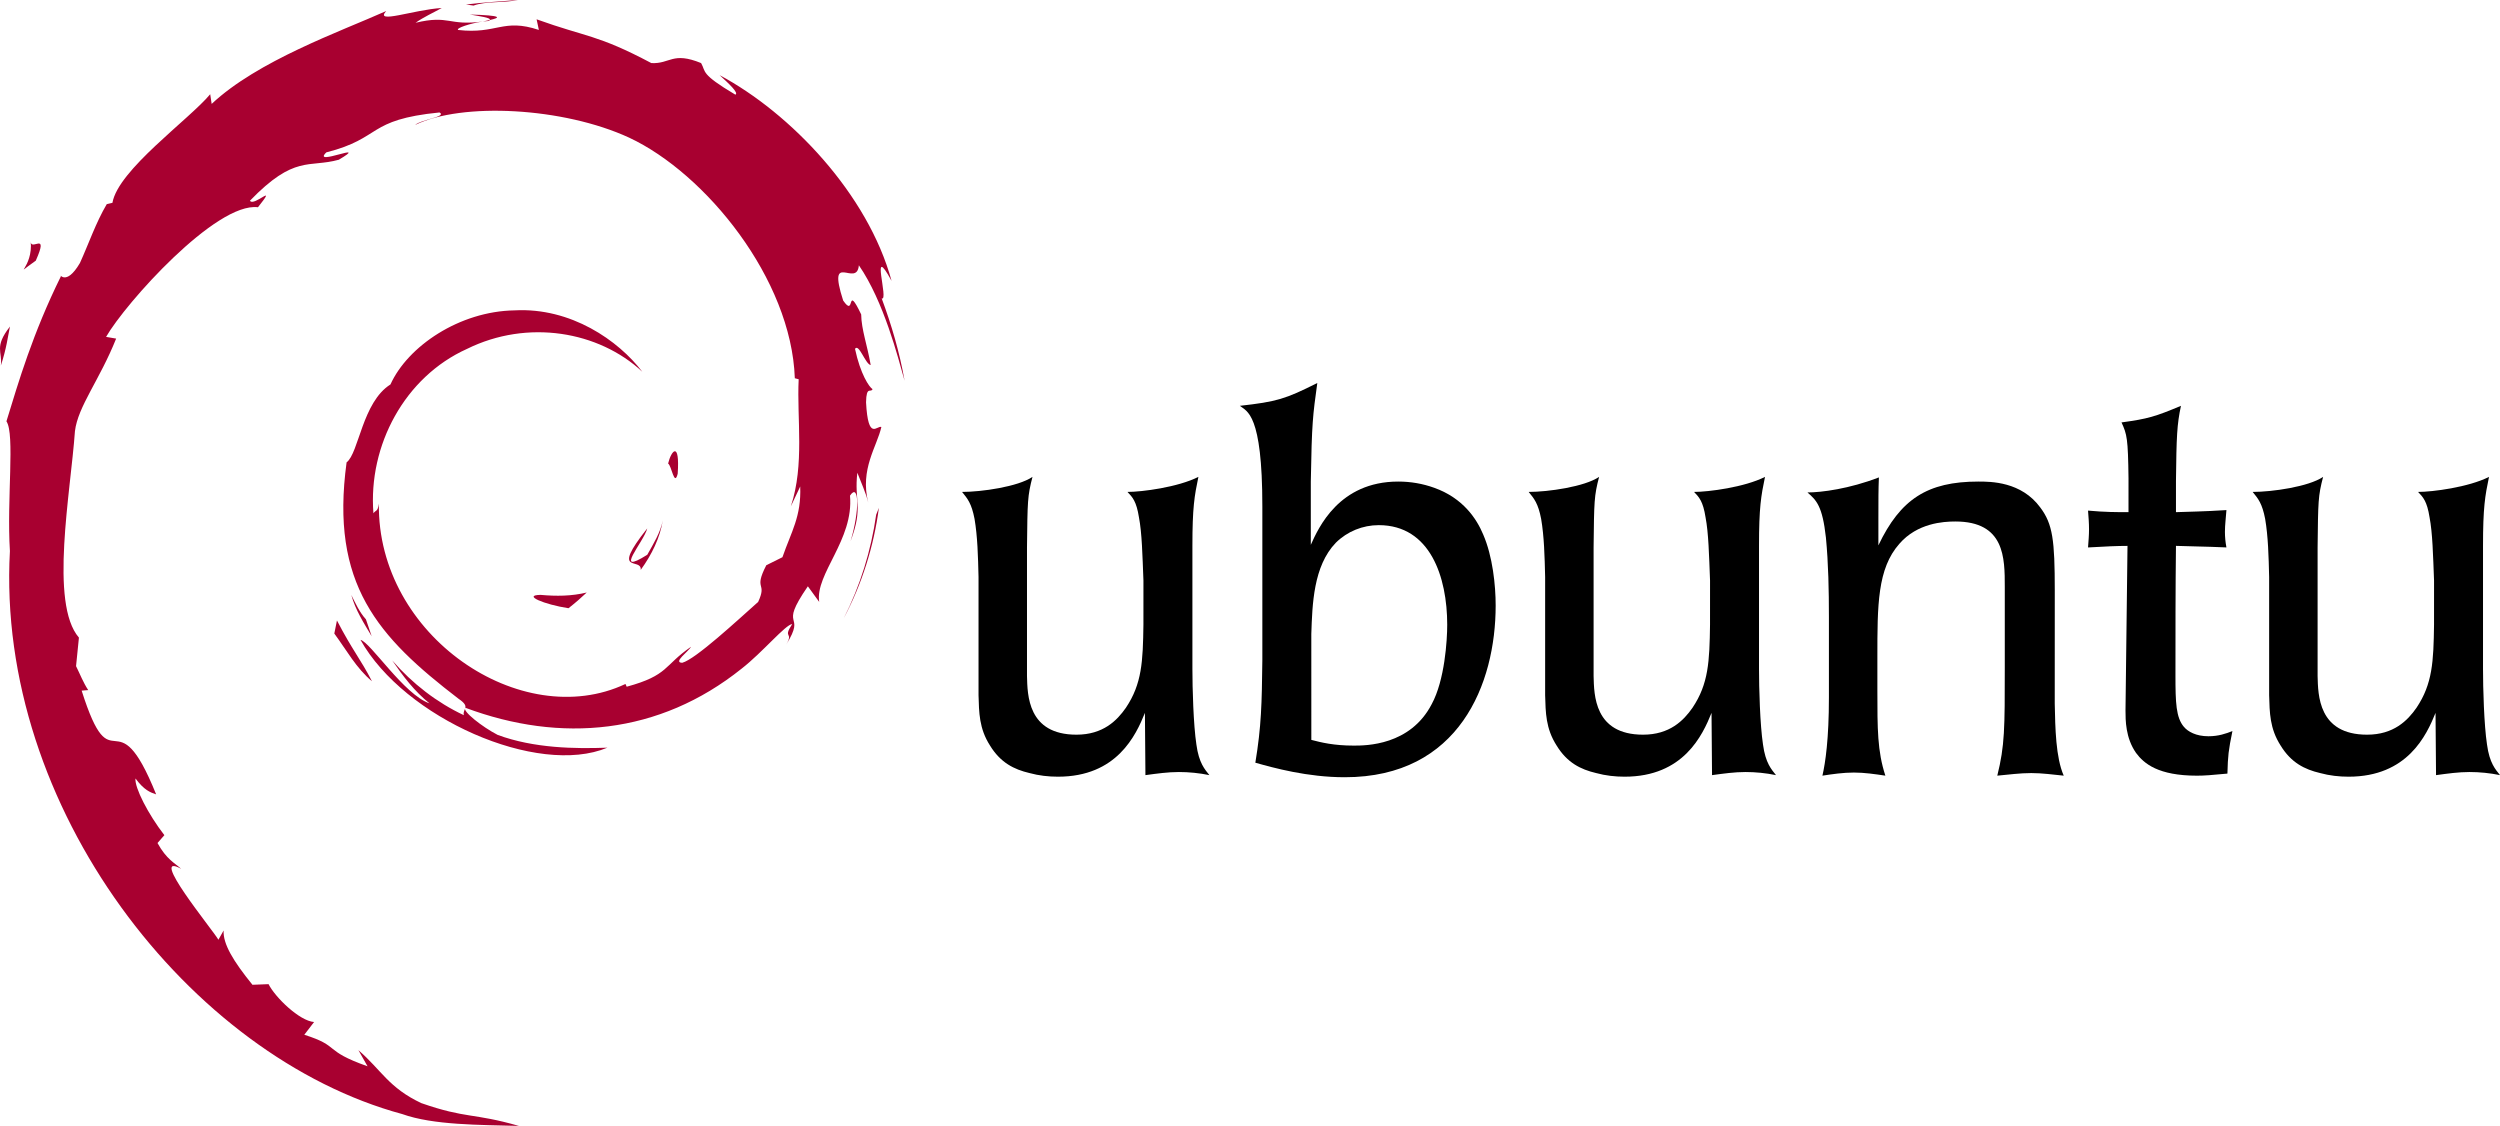
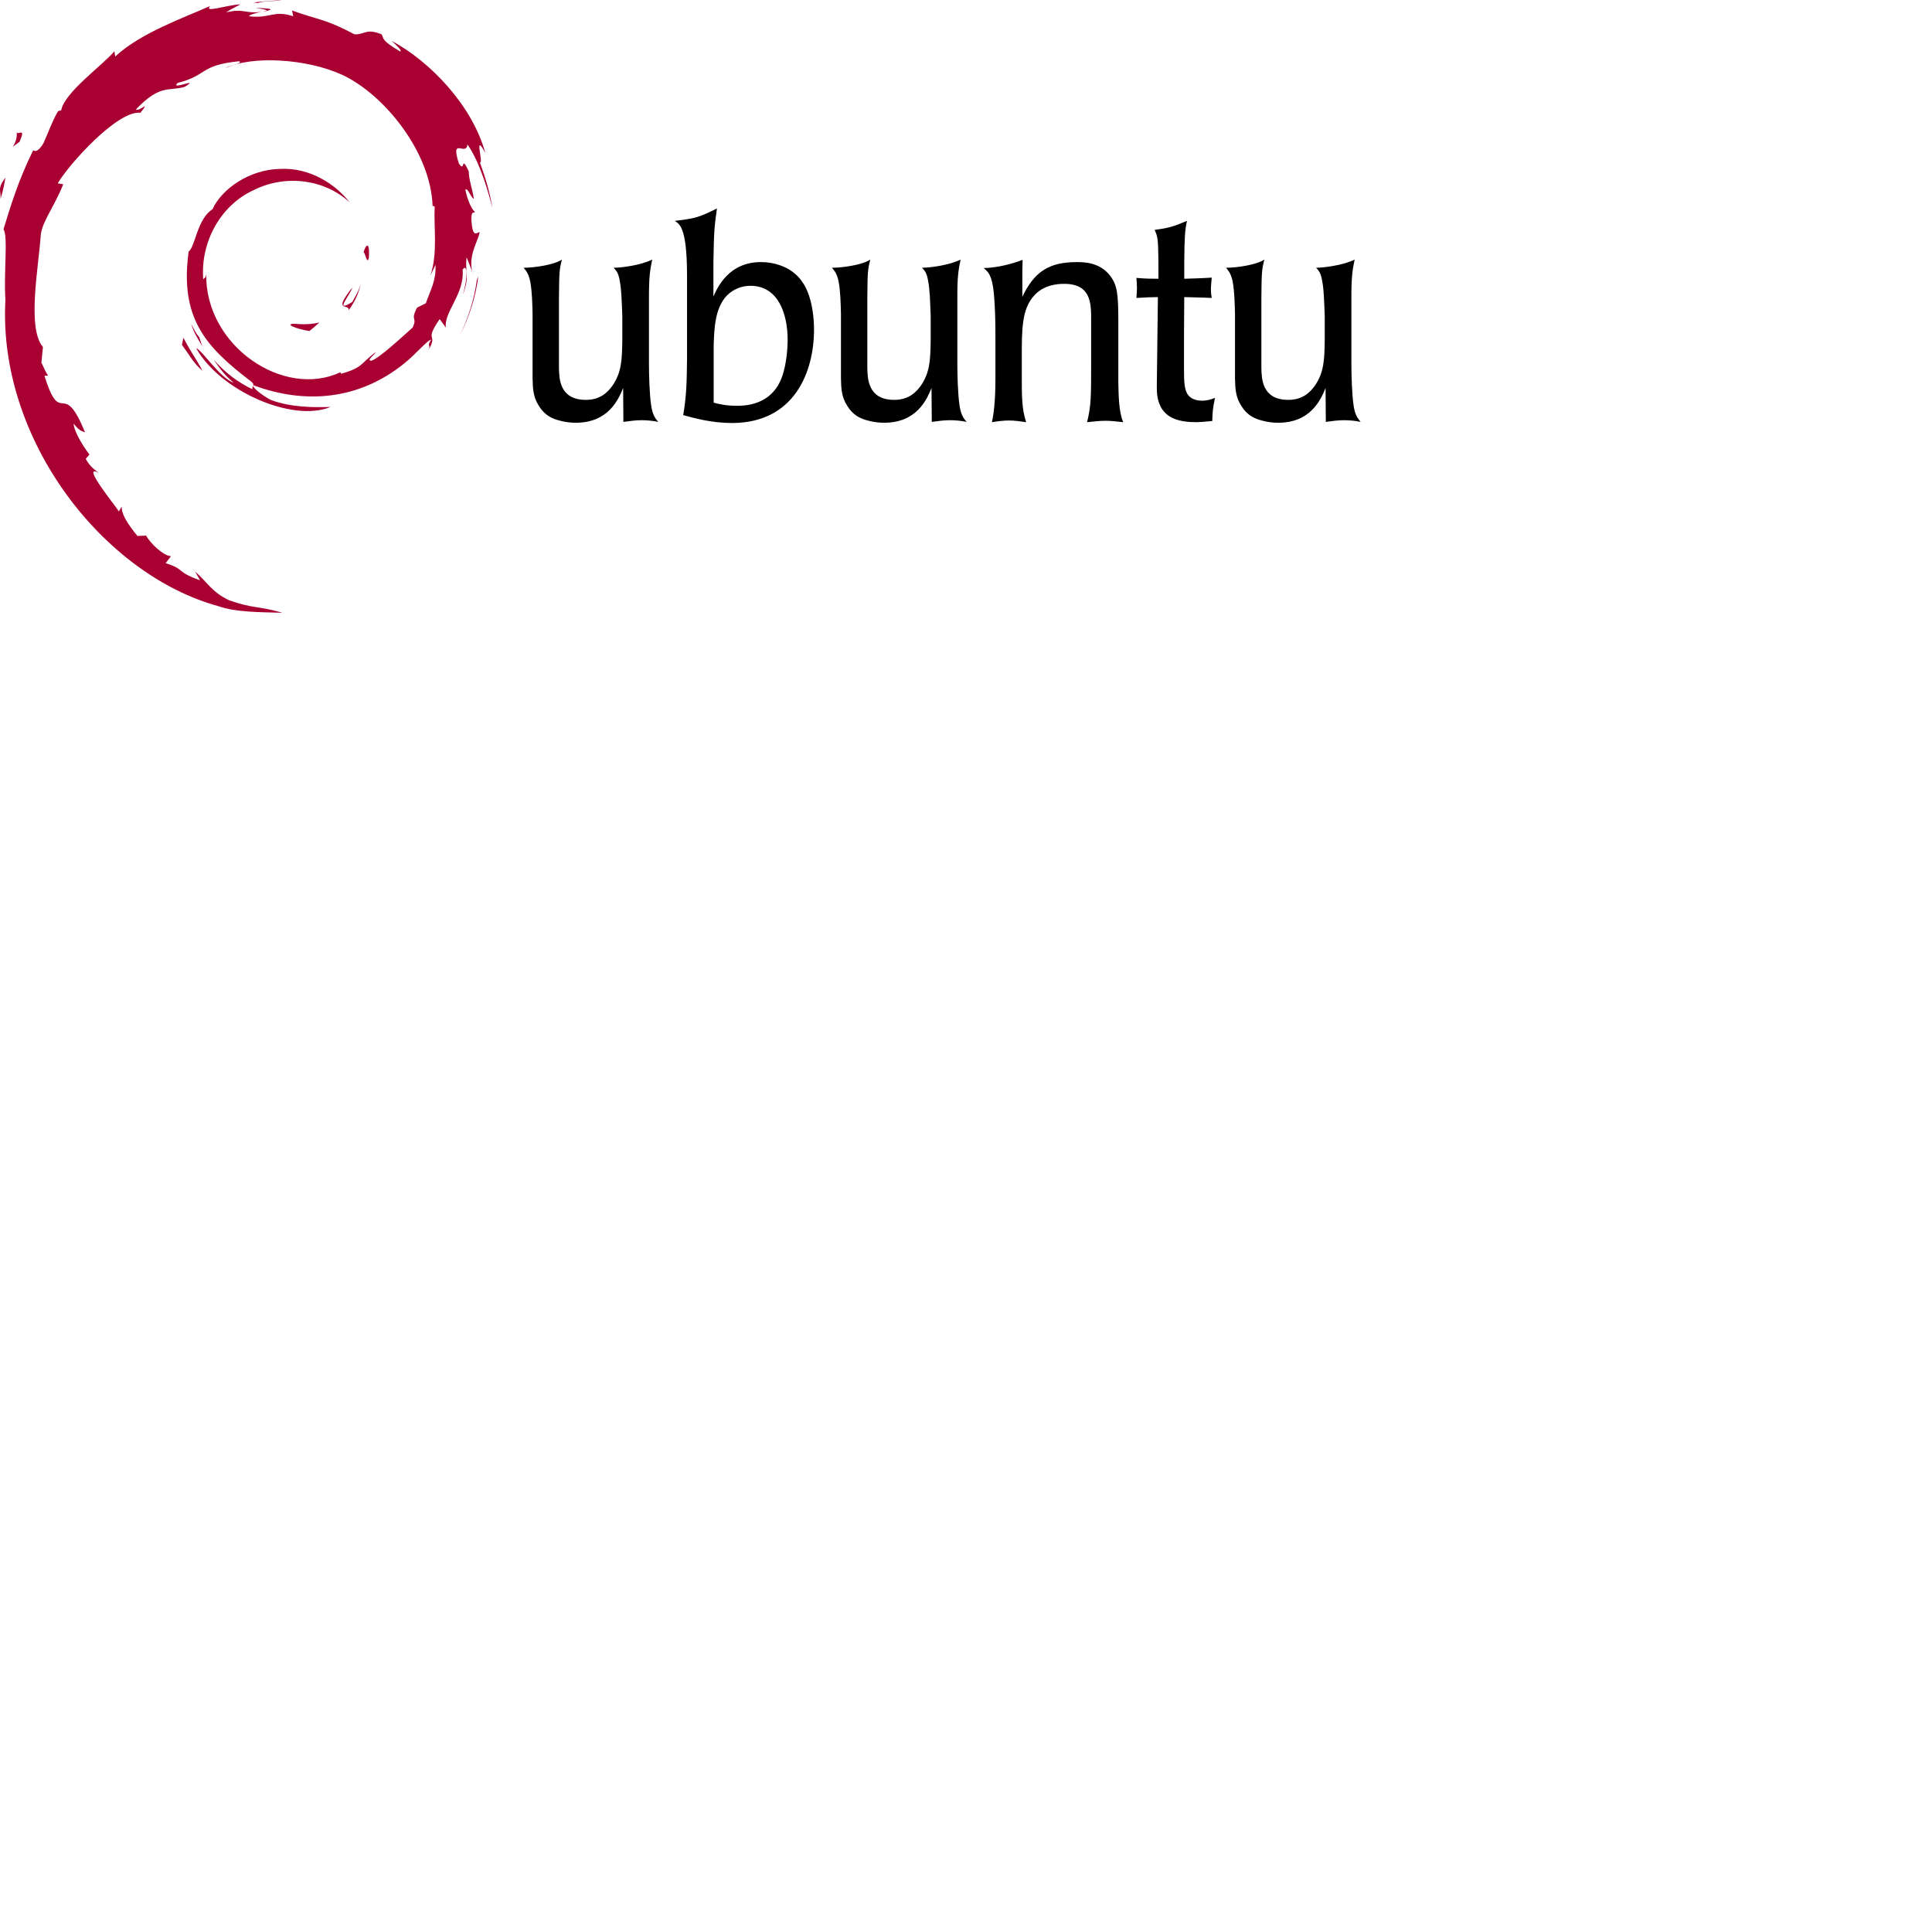
- <svg xmlns="http://www.w3.org/2000/svg" id="svg859" version="1.1" viewBox="0 0 140.852 63.435" height="63.435mm" width="140.852mm">
+ <svg xmlns="http://www.w3.org/2000/svg" id="svg859" version="1.1" viewBox="0 0 200 200" height="200mm" width="200mm">
  <defs id="defs853" />
-   <g transform="translate(-16.94182,-12.59327)" id="layer1">
-     <g transform="matrix(0.703456,0,0,0.703456,4.511032,12.59327)" id="g931" style="overflow:visible">
-       <g id="Layer_1">
-         <g id="g901">
-           <path style="fill:#a80030" d="m 60.969,47.645 c -1.494,0.02 0.281,0.768 2.232,1.069 0.541,-0.422 1.027,-0.846 1.463,-1.26 -1.213,0.297 -2.449,0.304 -3.695,0.191" id="path863" />
-           <path style="fill:#a80030" d="m 68.986,45.646 c 0.893,-1.229 1.541,-2.573 1.77,-3.963 -0.201,0.99 -0.736,1.845 -1.244,2.749 -2.793,1.759 -0.264,-1.044 -0.002,-2.111 -3.002,3.783 -0.414,2.268 -0.524,3.325" id="path865" />
-           <path style="fill:#a80030" d="m 71.949,37.942 c 0.182,-2.691 -0.529,-1.839 -0.768,-0.814 0.278,0.146 0.499,1.898 0.768,0.814" id="path867" />
-           <path style="fill:#a80030" d="m 55.301,1.163 c 0.798,0.142 1.724,0.252 1.591,0.443 0.876,-0.193 1.073,-0.367 -1.591,-0.443" id="path869" />
-           <path style="fill:#a80030" d="M 56.893,1.606 56.332,1.723 56.855,1.675 56.893,1.606" id="path871" />
-           <path style="fill:#a80030" d="m 81.762,38.962 c 0.09,2.416 -0.705,3.59 -1.424,5.666 l -1.293,0.643 c -1.057,2.054 0.105,1.304 -0.652,2.937 -1.652,1.467 -5.006,4.589 -6.08,4.875 -0.785,-0.017 0.531,-0.926 0.703,-1.281 -2.209,1.516 -1.773,2.276 -5.152,3.199 L 67.766,54.78 c -8.33,3.92 -19.902,-3.847 -19.75,-14.443 -0.088,0.672 -0.253,0.504 -0.437,0.774 -0.43,-5.451 2.518,-10.926 7.49,-13.165 4.863,-2.406 10.564,-1.42 14.045,1.829 -1.912,-2.506 -5.721,-5.163 -10.232,-4.917 -4.421,0.072 -8.558,2.881 -9.938,5.932 -2.264,1.425 -2.528,5.496 -3.514,6.242 -1.329,9.76 2.497,13.975 8.97,18.936 1.016,0.686 0.286,0.791 0.422,1.313 -2.15,-1.006 -4.118,-2.526 -5.738,-4.387 0.86,1.257 1.787,2.479 2.986,3.439 -2.029,-0.685 -4.738,-4.913 -5.527,-5.085 3.495,6.258 14.178,10.975 19.775,8.634 -2.59,0.096 -5.879,0.053 -8.787,-1.022 -1.225,-0.629 -2.884,-1.93 -2.587,-2.173 7.636,2.851 15.522,2.158 22.128,-3.137 1.682,-1.31 3.518,-3.537 4.049,-3.567 -0.799,1.202 0.137,0.578 -0.477,1.639 1.672,-2.701 -0.729,-1.1 1.73,-4.664 l 0.908,1.25 c -0.34,-2.244 2.785,-4.966 2.467,-8.512 0.717,-1.084 0.799,1.168 0.039,3.662 1.055,-2.767 0.279,-3.212 0.549,-5.496 0.291,0.768 0.678,1.583 0.875,2.394 -0.688,-2.675 0.703,-4.503 1.049,-6.058 -0.342,-0.15 -1.061,1.182 -1.227,-1.976 0.025,-1.372 0.383,-0.719 0.52,-1.057 -0.268,-0.155 -0.975,-1.207 -1.404,-3.224 0.309,-0.475 0.832,1.229 1.256,1.298 -0.273,-1.603 -0.742,-2.826 -0.762,-4.057 -1.24,-2.59 -0.439,0.346 -1.443,-1.112 -1.32,-4.114 1.094,-0.955 1.258,-2.823 1.998,2.895 3.137,7.385 3.662,9.244 -0.4,-2.267 -1.045,-4.464 -1.834,-6.589 0.609,0.257 -0.979,-4.663 0.791,-1.405 C 87.189,15.552 81,9.062 75.305,6.018 76,6.655 76.879,7.455 76.565,7.581 73.731,5.896 74.229,5.763 73.823,5.051 71.518,4.112 71.364,5.128 69.839,5.053 65.489,2.745 64.651,2.99 60.648,1.546 L 60.83,2.398 C 57.949,1.438 57.473,2.76 54.36,2.4 54.171,2.253 55.358,1.864 56.336,1.723 53.55,2.091 53.68,1.173 50.954,1.824 51.625,1.353 52.337,1.04 53.053,0.64 50.782,0.778 47.629,1.962 48.602,0.884 44.897,2.538 38.316,4.859 34.623,8.322 L 34.507,7.546 c -1.692,2.031 -7.379,6.066 -7.832,8.699 l -0.453,0.105 c -0.879,1.491 -1.45,3.18 -2.148,4.713 -1.151,1.963 -1.688,0.756 -1.524,1.064 -2.265,4.592 -3.392,8.45 -4.363,11.616 0.692,1.035 0.017,6.232 0.278,10.391 -1.136,20.544 14.418,40.489 31.42,45.093 2.492,0.893 6.197,0.861 9.349,0.949 -3.718,-1.064 -4.198,-0.563 -7.822,-1.826 -2.613,-1.232 -3.185,-2.637 -5.037,-4.244 l 0.733,1.295 c -3.63,-1.285 -2.111,-1.59 -5.065,-2.525 l 0.783,-1.021 c -1.177,-0.09 -3.117,-1.982 -3.647,-3.033 l -1.288,0.051 c -1.546,-1.906 -2.371,-3.283 -2.31,-4.35 l -0.416,0.742 c -0.471,-0.809 -5.691,-7.158 -2.983,-5.68 -0.503,-0.458 -1.172,-0.747 -1.897,-2.066 l 0.551,-0.629 c -1.301,-1.677 -2.398,-3.826 -2.314,-4.542 0.695,0.938 1.177,1.114 1.655,1.275 -3.291,-8.164 -3.476,-0.449 -5.967,-8.31 l 0.526,-0.042 c -0.403,-0.611 -0.65,-1.27 -0.974,-1.919 l 0.23,-2.285 c -2.368,-2.736 -0.662,-11.645 -0.319,-16.53 0.235,-1.986 1.977,-4.101 3.3,-7.418 l -0.806,-0.138 c 1.542,-2.688 8.802,-10.799 12.166,-10.383 1.629,-2.046 -0.324,-0.008 -0.643,-0.522 3.579,-3.703 4.704,-2.616 7.119,-3.283 2.603,-1.545 -2.235,0.604 -1.001,-0.589 4.503,-1.149 3.19,-2.614 9.063,-3.197 0.62,0.352 -1.437,0.544 -1.953,1.001 3.75,-1.836 11.869,-1.417 17.145,1.018 6.117,2.861 12.994,11.314 13.266,19.267 l 0.309,0.083 c -0.156,3.162 0.484,6.819 -0.627,10.177 l 0.751,-1.591" id="path873" />
-           <path style="fill:#a80030" d="m 44.658,49.695 -0.211,1.047 c 0.983,1.335 1.763,2.781 3.016,3.821 -0.902,-1.759 -1.571,-2.486 -2.805,-4.868" id="path875" />
-           <path style="fill:#a80030" d="m 46.979,49.605 c -0.52,-0.576 -0.826,-1.268 -1.172,-1.956 0.33,1.211 1.006,2.252 1.633,3.312 l -0.461,-1.356" id="path877" />
-           <path style="fill:#a80030" d="m 88.063,40.675 -0.219,0.552 c -0.402,2.858 -1.273,5.686 -2.605,8.309 1.472,-2.767 2.421,-5.794 2.824,-8.861" id="path879" />
-           <path style="fill:#a80030" d="M 55.598,0.446 C 56.607,0.077 58.08,0.243 59.154,0 57.756,0.117 56.365,0.187 54.992,0.362 l 0.606,0.084" id="path881" />
-           <path style="fill:#a80030" d="m 20.127,19.308 c 0.233,2.154 -1.62,2.991 0.41,1.569 1.09,-2.454 -0.424,-0.677 -0.41,-1.569" id="path883" />
-           <path style="fill:#a80030" d="m 17.739,29.282 c 0.469,-1.437 0.553,-2.299 0.732,-3.132 -1.293,1.654 -0.596,2.007 -0.732,3.132" id="path885" />
-         </g>
-       </g>
-     </g>
-     <g id="text935" style="font-style:normal;font-variant:normal;font-weight:bold;font-stretch:normal;font-size:28.683px;line-height:1.25;font-family:'Mrs Eaves OT';-inkscape-font-specification:'Mrs Eaves OT Bold';letter-spacing:0px;word-spacing:0px;fill:#000000;fill-opacity:1;stroke:none;stroke-width:0.717" transform="scale(0.9814274,1.018924)" aria-label="ubuntu">
-       <path id="path937" style="font-style:normal;font-variant:normal;font-weight:bold;font-stretch:normal;font-family:Poppl-Laudatio;-inkscape-font-specification:'Poppl-Laudatio Bold';letter-spacing:-0.487px;stroke-width:0.717" d="m 82.903,46.903 c -0.029,2.036 -0.086,3.27 -1.004,4.589 -0.516,0.717 -1.319,1.491 -2.84,1.491 -2.811,0 -2.811,-2.209 -2.84,-3.241 v -7.113 c 0.029,-2.553 0.029,-2.84 0.316,-3.901 -0.832,0.545 -2.926,0.832 -4.044,0.832 0.316,0.373 0.545,0.631 0.717,1.491 0.172,0.975 0.201,2.065 0.229,3.212 v 6.54 c 0.029,0.947 0.029,1.836 0.66,2.782 0.602,0.947 1.377,1.319 2.266,1.52 0.545,0.143 1.09,0.201 1.635,0.201 3.385,0 4.474,-2.295 4.991,-3.528 l 0.029,3.442 c 0.66,-0.086 1.291,-0.172 1.922,-0.172 0.574,0 1.176,0.057 1.75,0.172 -0.258,-0.316 -0.602,-0.66 -0.746,-1.692 -0.172,-1.09 -0.229,-3.126 -0.229,-4.188 V 42.543 c 0,-2.123 0.115,-2.754 0.344,-3.815 -1.176,0.574 -3.241,0.832 -4.073,0.832 0.287,0.287 0.516,0.516 0.66,1.405 0.172,0.86 0.201,2.094 0.258,3.499 z" />
-       <path id="path939" style="font-style:normal;font-variant:normal;font-weight:bold;font-stretch:normal;font-family:Poppl-Laudatio;-inkscape-font-specification:'Poppl-Laudatio Bold';letter-spacing:-0.487px;stroke-width:0.717" d="m 89.73,48.854 c -0.029,2.409 -0.057,3.671 -0.402,5.679 1.061,0.287 2.983,0.803 5.134,0.803 6.568,0 8.662,-5.163 8.662,-9.494 0,-1.119 -0.172,-2.725 -0.717,-3.93 -0.373,-0.86 -1.147,-2.008 -2.811,-2.581 -0.66,-0.229 -1.348,-0.344 -2.065,-0.344 -3.413,0 -4.589,2.581 -5.019,3.499 v -3.499 c 0.057,-3.27 0.115,-3.643 0.373,-5.45 -1.836,0.889 -2.323,1.033 -4.446,1.262 0.402,0.316 1.291,0.402 1.291,5.564 z m 2.811,-1.434 c 0.057,-1.635 0.115,-3.757 1.405,-5.048 0.66,-0.631 1.549,-0.975 2.467,-0.975 2.954,0 3.93,2.868 3.93,5.507 0,0.86 -0.143,3.069 -0.889,4.388 -1.233,2.295 -3.786,2.295 -4.474,2.295 -1.147,0 -1.864,-0.172 -2.438,-0.316 z" />
-       <path id="path941" style="font-style:normal;font-variant:normal;font-weight:bold;font-stretch:normal;font-family:Poppl-Laudatio;-inkscape-font-specification:'Poppl-Laudatio Bold';letter-spacing:-0.487px;stroke-width:0.717" d="m 115.43,46.903 c -0.029,2.036 -0.086,3.27 -1.004,4.589 -0.516,0.717 -1.319,1.491 -2.84,1.491 -2.811,0 -2.811,-2.209 -2.84,-3.241 v -7.113 c 0.029,-2.553 0.029,-2.84 0.316,-3.901 -0.832,0.545 -2.926,0.832 -4.044,0.832 0.316,0.373 0.545,0.631 0.717,1.491 0.172,0.975 0.201,2.065 0.229,3.212 v 6.54 c 0.029,0.947 0.029,1.836 0.66,2.782 0.602,0.947 1.377,1.319 2.266,1.52 0.545,0.143 1.09,0.201 1.635,0.201 3.385,0 4.474,-2.295 4.991,-3.528 l 0.029,3.442 c 0.66,-0.086 1.291,-0.172 1.922,-0.172 0.574,0 1.176,0.057 1.75,0.172 -0.258,-0.316 -0.602,-0.66 -0.746,-1.692 -0.172,-1.09 -0.229,-3.126 -0.229,-4.188 V 42.543 c 0,-2.123 0.115,-2.754 0.344,-3.815 -1.176,0.574 -3.241,0.832 -4.073,0.832 0.287,0.287 0.516,0.516 0.66,1.405 0.172,0.86 0.201,2.094 0.258,3.499 z" />
-       <path id="path943" style="font-style:normal;font-variant:normal;font-weight:bold;font-stretch:normal;font-family:Poppl-Laudatio;-inkscape-font-specification:'Poppl-Laudatio Bold';letter-spacing:-0.487px;stroke-width:0.717" d="m 135.221,45.01 c 0,-2.782 -0.115,-3.671 -0.832,-4.589 -1.09,-1.434 -2.84,-1.434 -3.557,-1.434 -2.926,0 -4.474,0.975 -5.737,3.528 v -1.463 c 0,-1.061 0,-1.635 0.029,-2.295 -1.692,0.631 -3.299,0.832 -4.102,0.832 0.516,0.43 0.86,0.746 1.061,2.495 0.143,1.434 0.172,2.926 0.172,4.388 v 4.446 c 0,2.295 -0.201,3.614 -0.373,4.331 0.574,-0.086 1.205,-0.172 1.807,-0.172 0.602,0 1.205,0.086 1.807,0.172 -0.459,-1.348 -0.459,-2.581 -0.459,-4.733 v -1.807 c 0,-2.897 0,-4.905 1.262,-6.281 1.033,-1.147 2.524,-1.233 3.212,-1.233 2.84,0 2.84,2.008 2.84,3.614 v 4.474 c 0,3.356 0,4.302 -0.43,5.966 0.66,-0.057 1.291,-0.143 1.95,-0.143 0.631,0 1.262,0.086 1.864,0.143 -0.459,-1.004 -0.488,-2.639 -0.516,-3.987 z" />
-       <path id="path945" style="font-style:normal;font-variant:normal;font-weight:bold;font-stretch:normal;font-family:Poppl-Laudatio;-inkscape-font-specification:'Poppl-Laudatio Bold';letter-spacing:-0.487px;stroke-width:0.717" d="m 139.453,40.679 c -0.688,0 -1.348,0 -2.323,-0.086 0.029,0.344 0.057,0.688 0.057,1.033 0,0.316 -0.029,0.66 -0.057,1.004 1.004,-0.057 1.721,-0.086 2.266,-0.086 l -0.115,9.092 c 0,0.545 0,1.52 0.602,2.352 0.459,0.602 1.291,1.262 3.499,1.262 0.402,0 0.832,-0.029 1.75,-0.115 0.029,-1.004 0.057,-1.262 0.287,-2.352 -0.373,0.143 -0.803,0.287 -1.377,0.287 -0.717,0 -1.176,-0.258 -1.405,-0.516 -0.459,-0.516 -0.488,-1.348 -0.488,-2.84 0,-2.409 0,-4.79 0.029,-7.171 0.688,0.029 1.606,0.029 2.897,0.086 -0.057,-0.287 -0.086,-0.574 -0.086,-0.86 0,-0.402 0.057,-0.774 0.086,-1.205 -1.377,0.086 -2.151,0.086 -2.897,0.115 v -1.721 c 0.029,-2.467 0.057,-3.126 0.287,-4.159 -1.492,0.602 -1.893,0.717 -3.413,0.918 0.316,0.66 0.373,0.889 0.402,3.098 z" />
-       <path id="path947" style="font-style:normal;font-variant:normal;font-weight:bold;font-stretch:normal;font-family:Poppl-Laudatio;-inkscape-font-specification:'Poppl-Laudatio Bold';letter-spacing:-0.487px;stroke-width:0.717" d="m 156.993,46.903 c -0.029,2.036 -0.086,3.27 -1.004,4.589 -0.516,0.717 -1.319,1.491 -2.84,1.491 -2.811,0 -2.811,-2.209 -2.84,-3.241 v -7.113 c 0.029,-2.553 0.029,-2.84 0.316,-3.901 -0.832,0.545 -2.926,0.832 -4.044,0.832 0.316,0.373 0.545,0.631 0.717,1.491 0.172,0.975 0.201,2.065 0.229,3.212 v 6.54 c 0.029,0.947 0.029,1.836 0.66,2.782 0.602,0.947 1.377,1.319 2.266,1.52 0.545,0.143 1.09,0.201 1.635,0.201 3.385,0 4.474,-2.295 4.991,-3.528 l 0.029,3.442 c 0.66,-0.086 1.291,-0.172 1.922,-0.172 0.574,0 1.176,0.057 1.75,0.172 -0.258,-0.316 -0.602,-0.66 -0.746,-1.692 -0.172,-1.09 -0.229,-3.126 -0.229,-4.188 V 42.543 c 0,-2.123 0.115,-2.754 0.344,-3.815 -1.176,0.574 -3.241,0.832 -4.073,0.832 0.287,0.287 0.516,0.516 0.66,1.405 0.172,0.86 0.201,2.094 0.258,3.499 z" />
-     </g>
+   <g transform="translate(-16.94182,-12.59327)" id="layer1" style="display:inline">
+     <path style="fill:#a80030;stroke-width:0.703" d="m 47.4,46.109 c -1.051,0.014 0.198,0.54 1.57,0.752 0.381,-0.297 0.722,-0.595 1.029,-0.886 -0.853,0.209 -1.723,0.214 -2.599,0.134" id="path863" />
+     <path style="fill:#a80030;stroke-width:0.703" d="m 53.04,44.703 c 0.628,-0.865 1.084,-1.81 1.245,-2.788 -0.141,0.696 -0.518,1.298 -0.875,1.934 -1.965,1.237 -0.186,-0.734 -0.001,-1.485 -2.112,2.661 -0.291,1.595 -0.369,2.339" id="path865" />
+     <path style="fill:#a80030;stroke-width:0.703" d="m 55.124,39.284 c 0.128,-1.893 -0.372,-1.294 -0.54,-0.573 0.196,0.103 0.351,1.335 0.54,0.573" id="path867" />
+     <path style="fill:#a80030;stroke-width:0.703" d="m 43.413,13.411 c 0.561,0.1 1.213,0.177 1.119,0.312 0.616,-0.136 0.755,-0.258 -1.119,-0.312" id="path869" />
+     <path style="fill:#a80030;stroke-width:0.703" d="m 44.533,13.723 -0.395,0.082 0.368,-0.034 0.027,-0.049" id="path871" />
+     <path style="fill:#a80030;stroke-width:0.703" d="m 62.027,40.001 c 0.063,1.7 -0.496,2.525 -1.002,3.986 l -0.91,0.452 c -0.744,1.445 0.074,0.917 -0.459,2.066 -1.162,1.032 -3.522,3.228 -4.277,3.429 -0.552,-0.012 0.374,-0.651 0.495,-0.901 -1.554,1.066 -1.247,1.601 -3.624,2.25 l -0.069,-0.155 c -5.86,2.758 -14,-2.706 -13.893,-10.16 -0.062,0.473 -0.178,0.355 -0.307,0.544 -0.302,-3.835 1.771,-7.686 5.269,-9.261 3.421,-1.693 7.431,-0.999 9.88,1.287 -1.345,-1.763 -4.024,-3.632 -7.198,-3.459 -3.11,0.051 -6.02,2.027 -6.991,4.173 -1.593,1.002 -1.778,3.866 -2.472,4.391 -0.935,6.866 1.757,9.831 6.31,13.321 0.715,0.483 0.201,0.556 0.297,0.924 -1.512,-0.708 -2.897,-1.777 -4.036,-3.086 0.605,0.884 1.257,1.744 2.101,2.419 -1.427,-0.482 -3.333,-3.456 -3.888,-3.577 2.459,4.402 9.974,7.72 13.911,6.074 -1.822,0.068 -4.136,0.037 -6.181,-0.719 -0.862,-0.442 -2.029,-1.358 -1.82,-1.529 5.372,2.006 10.919,1.518 15.566,-2.207 1.183,-0.922 2.475,-2.488 2.848,-2.509 -0.562,0.846 0.096,0.407 -0.336,1.153 1.176,-1.9 -0.513,-0.774 1.217,-3.281 l 0.639,0.879 c -0.239,-1.579 1.959,-3.493 1.735,-5.988 0.504,-0.763 0.562,0.822 0.027,2.576 0.742,-1.946 0.196,-2.26 0.386,-3.866 0.205,0.54 0.477,1.114 0.616,1.684 -0.484,-1.882 0.495,-3.168 0.738,-4.262 -0.241,-0.106 -0.746,0.831 -0.863,-1.39 0.018,-0.965 0.269,-0.506 0.366,-0.744 -0.189,-0.109 -0.686,-0.849 -0.988,-2.268 0.217,-0.334 0.585,0.865 0.884,0.913 -0.192,-1.128 -0.522,-1.988 -0.536,-2.854 -0.872,-1.822 -0.309,0.243 -1.015,-0.782 -0.929,-2.894 0.77,-0.672 0.885,-1.986 1.406,2.037 2.207,5.195 2.576,6.503 -0.281,-1.595 -0.735,-3.14 -1.29,-4.635 0.428,0.181 -0.689,-3.28 0.556,-0.988 -1.329,-4.886 -5.683,-9.451 -9.689,-11.592 0.489,0.448 1.107,1.011 0.886,1.1 -1.994,-1.185 -1.643,-1.279 -1.929,-1.78 -1.621,-0.661 -1.73,0.054 -2.803,0.001 -3.06,-1.624 -3.65,-1.451 -6.465,-2.467 l 0.128,0.599 c -2.027,-0.675 -2.362,0.255 -4.551,0.001 -0.133,-0.103 0.702,-0.377 1.39,-0.476 -1.96,0.259 -1.868,-0.387 -3.786,0.071 0.472,-0.331 0.973,-0.552 1.477,-0.833 -1.598,0.097 -3.816,0.93 -3.131,0.172 -2.606,1.164 -7.236,2.796 -9.834,5.232 l -0.082,-0.546 c -1.19,1.429 -5.191,4.267 -5.509,6.119 l -0.319,0.074 c -0.618,1.049 -1.02,2.237 -1.511,3.315 -0.81,1.381 -1.187,0.532 -1.072,0.748 -1.593,3.23 -2.386,5.944 -3.069,8.171 0.487,0.728 0.012,4.384 0.196,7.31 -0.799,14.452 10.142,28.482 22.103,31.721 1.753,0.628 4.359,0.606 6.577,0.668 -2.615,-0.748 -2.953,-0.396 -5.502,-1.285 -1.838,-0.867 -2.241,-1.855 -3.543,-2.985 l 0.516,0.911 c -2.554,-0.904 -1.485,-1.118 -3.563,-1.776 l 0.551,-0.718 c -0.828,-0.063 -2.193,-1.394 -2.566,-2.134 l -0.906,0.036 C 30.078,66.736 29.498,65.768 29.541,65.017 l -0.293,0.522 c -0.331,-0.569 -4.003,-5.035 -2.098,-3.996 -0.354,-0.322 -0.824,-0.525 -1.334,-1.453 l 0.388,-0.442 c -0.915,-1.18 -1.687,-2.691 -1.628,-3.195 0.489,0.66 0.828,0.784 1.164,0.897 C 23.424,51.606 23.294,57.033 21.542,51.504 l 0.37,-0.03 c -0.283,-0.43 -0.457,-0.893 -0.685,-1.35 l 0.162,-1.607 c -1.666,-1.925 -0.466,-8.192 -0.224,-11.628 0.165,-1.397 1.391,-2.885 2.321,-5.218 l -0.567,-0.097 c 1.085,-1.891 6.192,-7.597 8.558,-7.304 1.146,-1.439 -0.228,-0.006 -0.452,-0.367 2.518,-2.605 3.309,-1.84 5.008,-2.309 1.831,-1.087 -1.572,0.425 -0.704,-0.414 3.168,-0.808 2.244,-1.839 6.375,-2.249 0.436,0.248 -1.011,0.383 -1.374,0.704 2.638,-1.292 8.349,-0.997 12.061,0.716 4.303,2.013 9.141,7.959 9.332,13.553 l 0.217,0.058 c -0.11,2.224 0.34,4.797 -0.441,7.159 l 0.528,-1.119" id="path873" />
+     <path style="fill:#a80030;stroke-width:0.703" d="m 35.926,47.552 -0.148,0.737 c 0.691,0.939 1.24,1.956 2.122,2.688 -0.635,-1.237 -1.105,-1.749 -1.973,-3.424" id="path875" />
+     <path style="fill:#a80030;stroke-width:0.703" d="m 37.559,47.488 c -0.366,-0.405 -0.581,-0.892 -0.824,-1.376 0.232,0.852 0.708,1.584 1.149,2.33 l -0.324,-0.954" id="path877" />
+     <path style="fill:#a80030;stroke-width:0.703" d="m 66.459,41.206 -0.154,0.388 c -0.283,2.01 -0.895,4 -1.833,5.845 1.035,-1.946 1.703,-4.076 1.987,-6.233" id="path879" />
+     <path style="fill:#a80030;stroke-width:0.703" d="m 43.622,12.907 c 0.71,-0.26 1.746,-0.143 2.501,-0.314 -0.983,0.082 -1.962,0.132 -2.928,0.255 l 0.426,0.059" id="path881" />
+     <path style="fill:#a80030;stroke-width:0.703" d="m 18.669,26.176 c 0.164,1.515 -1.14,2.104 0.288,1.104 0.767,-1.726 -0.298,-0.476 -0.288,-1.104" id="path883" />
+     <path style="fill:#a80030;stroke-width:0.703" d="m 16.99,33.192 c 0.33,-1.011 0.389,-1.617 0.515,-2.203 -0.91,1.164 -0.419,1.412 -0.515,2.203" id="path885" />
+     <path id="path937" style="font-style:normal;font-variant:normal;font-weight:bold;font-stretch:normal;font-size:28.683px;line-height:1.25;font-family:Poppl-Laudatio;-inkscape-font-specification:'Poppl-Laudatio Bold';letter-spacing:-0.487px;word-spacing:0px;fill:#000000;fill-opacity:1;stroke:none;stroke-width:0.717" d="m 81.363,47.791 c -0.028,2.075 -0.084,3.332 -0.985,4.676 -0.507,0.731 -1.295,1.52 -2.787,1.52 -2.759,0 -2.759,-2.25 -2.787,-3.302 v -7.248 c 0.028,-2.601 0.028,-2.893 0.31,-3.975 -0.816,0.555 -2.871,0.848 -3.969,0.848 0.31,0.38 0.535,0.643 0.704,1.52 0.169,0.994 0.197,2.104 0.225,3.273 v 6.663 c 0.028,0.964 0.028,1.87 0.647,2.835 0.591,0.964 1.351,1.344 2.224,1.549 0.535,0.146 1.07,0.205 1.605,0.205 3.322,0 4.391,-2.338 4.898,-3.595 l 0.028,3.507 c 0.647,-0.088 1.267,-0.175 1.886,-0.175 0.563,0 1.154,0.058 1.717,0.175 -0.253,-0.321 -0.591,-0.672 -0.732,-1.724 -0.169,-1.111 -0.225,-3.186 -0.225,-4.267 v -6.926 c 0,-2.163 0.113,-2.806 0.338,-3.887 -1.154,0.585 -3.181,0.848 -3.997,0.848 0.281,0.292 0.507,0.526 0.647,1.432 0.169,0.877 0.197,2.133 0.253,3.565 z" />
+     <path id="path939" style="font-style:normal;font-variant:normal;font-weight:bold;font-stretch:normal;font-size:28.683px;line-height:1.25;font-family:Poppl-Laudatio;-inkscape-font-specification:'Poppl-Laudatio Bold';letter-spacing:-0.487px;word-spacing:0px;fill:#000000;fill-opacity:1;stroke:none;stroke-width:0.717" d="m 88.063,49.778 c -0.028,2.455 -0.056,3.741 -0.394,5.787 1.042,0.292 2.928,0.818 5.039,0.818 6.446,0 8.501,-5.261 8.501,-9.674 0,-1.14 -0.169,-2.776 -0.704,-4.004 -0.366,-0.877 -1.126,-2.046 -2.759,-2.63 -0.647,-0.234 -1.323,-0.351 -2.027,-0.351 -3.35,0 -4.504,2.63 -4.926,3.566 v -3.566 c 0.056,-3.332 0.113,-3.712 0.366,-5.553 -1.802,0.906 -2.28,1.052 -4.363,1.286 0.394,0.321 1.267,0.409 1.267,5.67 z m 2.759,-1.461 c 0.056,-1.666 0.113,-3.829 1.379,-5.144 0.647,-0.643 1.52,-0.994 2.421,-0.994 2.899,0 3.857,2.923 3.857,5.611 0,0.877 -0.141,3.127 -0.873,4.471 -1.21,2.338 -3.716,2.338 -4.391,2.338 -1.126,0 -1.83,-0.175 -2.393,-0.321 z" />
+     <path id="path941" style="font-style:normal;font-variant:normal;font-weight:bold;font-stretch:normal;font-size:28.683px;line-height:1.25;font-family:Poppl-Laudatio;-inkscape-font-specification:'Poppl-Laudatio Bold';letter-spacing:-0.487px;word-spacing:0px;fill:#000000;fill-opacity:1;stroke:none;stroke-width:0.717" d="m 113.286,47.791 c -0.028,2.075 -0.085,3.332 -0.985,4.676 -0.507,0.731 -1.295,1.52 -2.787,1.52 -2.759,0 -2.759,-2.25 -2.787,-3.302 v -7.248 c 0.028,-2.601 0.028,-2.893 0.31,-3.975 -0.816,0.555 -2.871,0.848 -3.969,0.848 0.31,0.38 0.535,0.643 0.704,1.52 0.169,0.994 0.197,2.104 0.225,3.273 v 6.663 c 0.028,0.964 0.028,1.87 0.647,2.835 0.591,0.964 1.351,1.344 2.224,1.549 0.535,0.146 1.07,0.205 1.605,0.205 3.322,0 4.391,-2.338 4.898,-3.595 l 0.028,3.507 c 0.647,-0.088 1.267,-0.175 1.886,-0.175 0.563,0 1.154,0.058 1.717,0.175 -0.253,-0.321 -0.591,-0.672 -0.732,-1.724 -0.169,-1.111 -0.225,-3.186 -0.225,-4.267 v -6.926 c 0,-2.163 0.113,-2.806 0.338,-3.887 -1.154,0.585 -3.181,0.848 -3.997,0.848 0.281,0.292 0.507,0.526 0.647,1.432 0.169,0.877 0.197,2.133 0.253,3.565 z" />
+     <path id="path943" style="font-style:normal;font-variant:normal;font-weight:bold;font-stretch:normal;font-size:28.683px;line-height:1.25;font-family:Poppl-Laudatio;-inkscape-font-specification:'Poppl-Laudatio Bold';letter-spacing:-0.487px;word-spacing:0px;fill:#000000;fill-opacity:1;stroke:none;stroke-width:0.717" d="m 132.71,45.862 c 0,-2.835 -0.113,-3.741 -0.816,-4.676 -1.07,-1.461 -2.787,-1.461 -3.491,-1.461 -2.871,0 -4.391,0.994 -5.63,3.595 v -1.49 c 0,-1.081 0,-1.666 0.028,-2.338 -1.661,0.643 -3.237,0.848 -4.025,0.848 0.507,0.438 0.845,0.76 1.042,2.543 0.141,1.461 0.169,2.981 0.169,4.471 v 4.53 c 0,2.338 -0.197,3.682 -0.366,4.413 0.563,-0.088 1.182,-0.175 1.773,-0.175 0.591,0 1.182,0.088 1.773,0.175 -0.45,-1.374 -0.45,-2.63 -0.45,-4.822 v -1.841 c 0,-2.952 0,-4.998 1.239,-6.4 1.013,-1.169 2.477,-1.257 3.153,-1.257 2.787,0 2.787,2.046 2.787,3.682 v 4.559 c 0,3.419 0,4.384 -0.422,6.079 0.647,-0.058 1.267,-0.146 1.914,-0.146 0.619,0 1.239,0.088 1.83,0.146 -0.45,-1.023 -0.479,-2.689 -0.507,-4.062 z" />
+     <path id="path945" style="font-style:normal;font-variant:normal;font-weight:bold;font-stretch:normal;font-size:28.683px;line-height:1.25;font-family:Poppl-Laudatio;-inkscape-font-specification:'Poppl-Laudatio Bold';letter-spacing:-0.487px;word-spacing:0px;fill:#000000;fill-opacity:1;stroke:none;stroke-width:0.717" d="m 136.863,41.449 c -0.676,0 -1.323,0 -2.28,-0.088 0.028,0.351 0.056,0.701 0.056,1.052 0,0.321 -0.028,0.672 -0.056,1.023 0.985,-0.058 1.689,-0.088 2.224,-0.088 l -0.113,9.264 c 0,0.555 0,1.549 0.591,2.396 0.45,0.614 1.267,1.286 3.434,1.286 0.394,0 0.816,-0.029 1.717,-0.117 0.028,-1.023 0.056,-1.286 0.281,-2.396 -0.366,0.146 -0.788,0.292 -1.351,0.292 -0.704,0 -1.154,-0.263 -1.379,-0.526 -0.45,-0.526 -0.479,-1.374 -0.479,-2.893 0,-2.455 0,-4.881 0.028,-7.306 0.676,0.029 1.576,0.029 2.843,0.088 -0.056,-0.292 -0.084,-0.585 -0.084,-0.877 0,-0.409 0.056,-0.789 0.084,-1.227 -1.351,0.088 -2.111,0.088 -2.843,0.117 v -1.754 c 0.028,-2.513 0.056,-3.186 0.281,-4.238 -1.464,0.614 -1.858,0.731 -3.35,0.935 0.31,0.672 0.366,0.906 0.394,3.156 z" />
+     <path id="path947" style="font-style:normal;font-variant:normal;font-weight:bold;font-stretch:normal;font-size:28.683px;line-height:1.25;font-family:Poppl-Laudatio;-inkscape-font-specification:'Poppl-Laudatio Bold';letter-spacing:-0.487px;word-spacing:0px;fill:#000000;fill-opacity:1;stroke:none;stroke-width:0.717" d="m 154.078,47.791 c -0.028,2.075 -0.085,3.332 -0.985,4.676 -0.507,0.731 -1.295,1.52 -2.787,1.52 -2.759,0 -2.759,-2.25 -2.787,-3.302 v -7.248 c 0.028,-2.601 0.028,-2.893 0.31,-3.975 -0.816,0.555 -2.871,0.848 -3.969,0.848 0.31,0.38 0.535,0.643 0.704,1.52 0.169,0.994 0.197,2.104 0.225,3.273 v 6.663 c 0.028,0.964 0.028,1.87 0.647,2.835 0.591,0.964 1.351,1.344 2.224,1.549 0.535,0.146 1.07,0.205 1.605,0.205 3.322,0 4.391,-2.338 4.898,-3.595 l 0.028,3.507 c 0.647,-0.088 1.267,-0.175 1.886,-0.175 0.563,0 1.154,0.058 1.717,0.175 -0.253,-0.321 -0.591,-0.672 -0.732,-1.724 -0.169,-1.111 -0.225,-3.186 -0.225,-4.267 v -6.926 c 0,-2.163 0.113,-2.806 0.338,-3.887 -1.154,0.585 -3.181,0.848 -3.997,0.848 0.281,0.292 0.507,0.526 0.647,1.432 0.169,0.877 0.197,2.133 0.253,3.565 z" />
  </g>
</svg>
